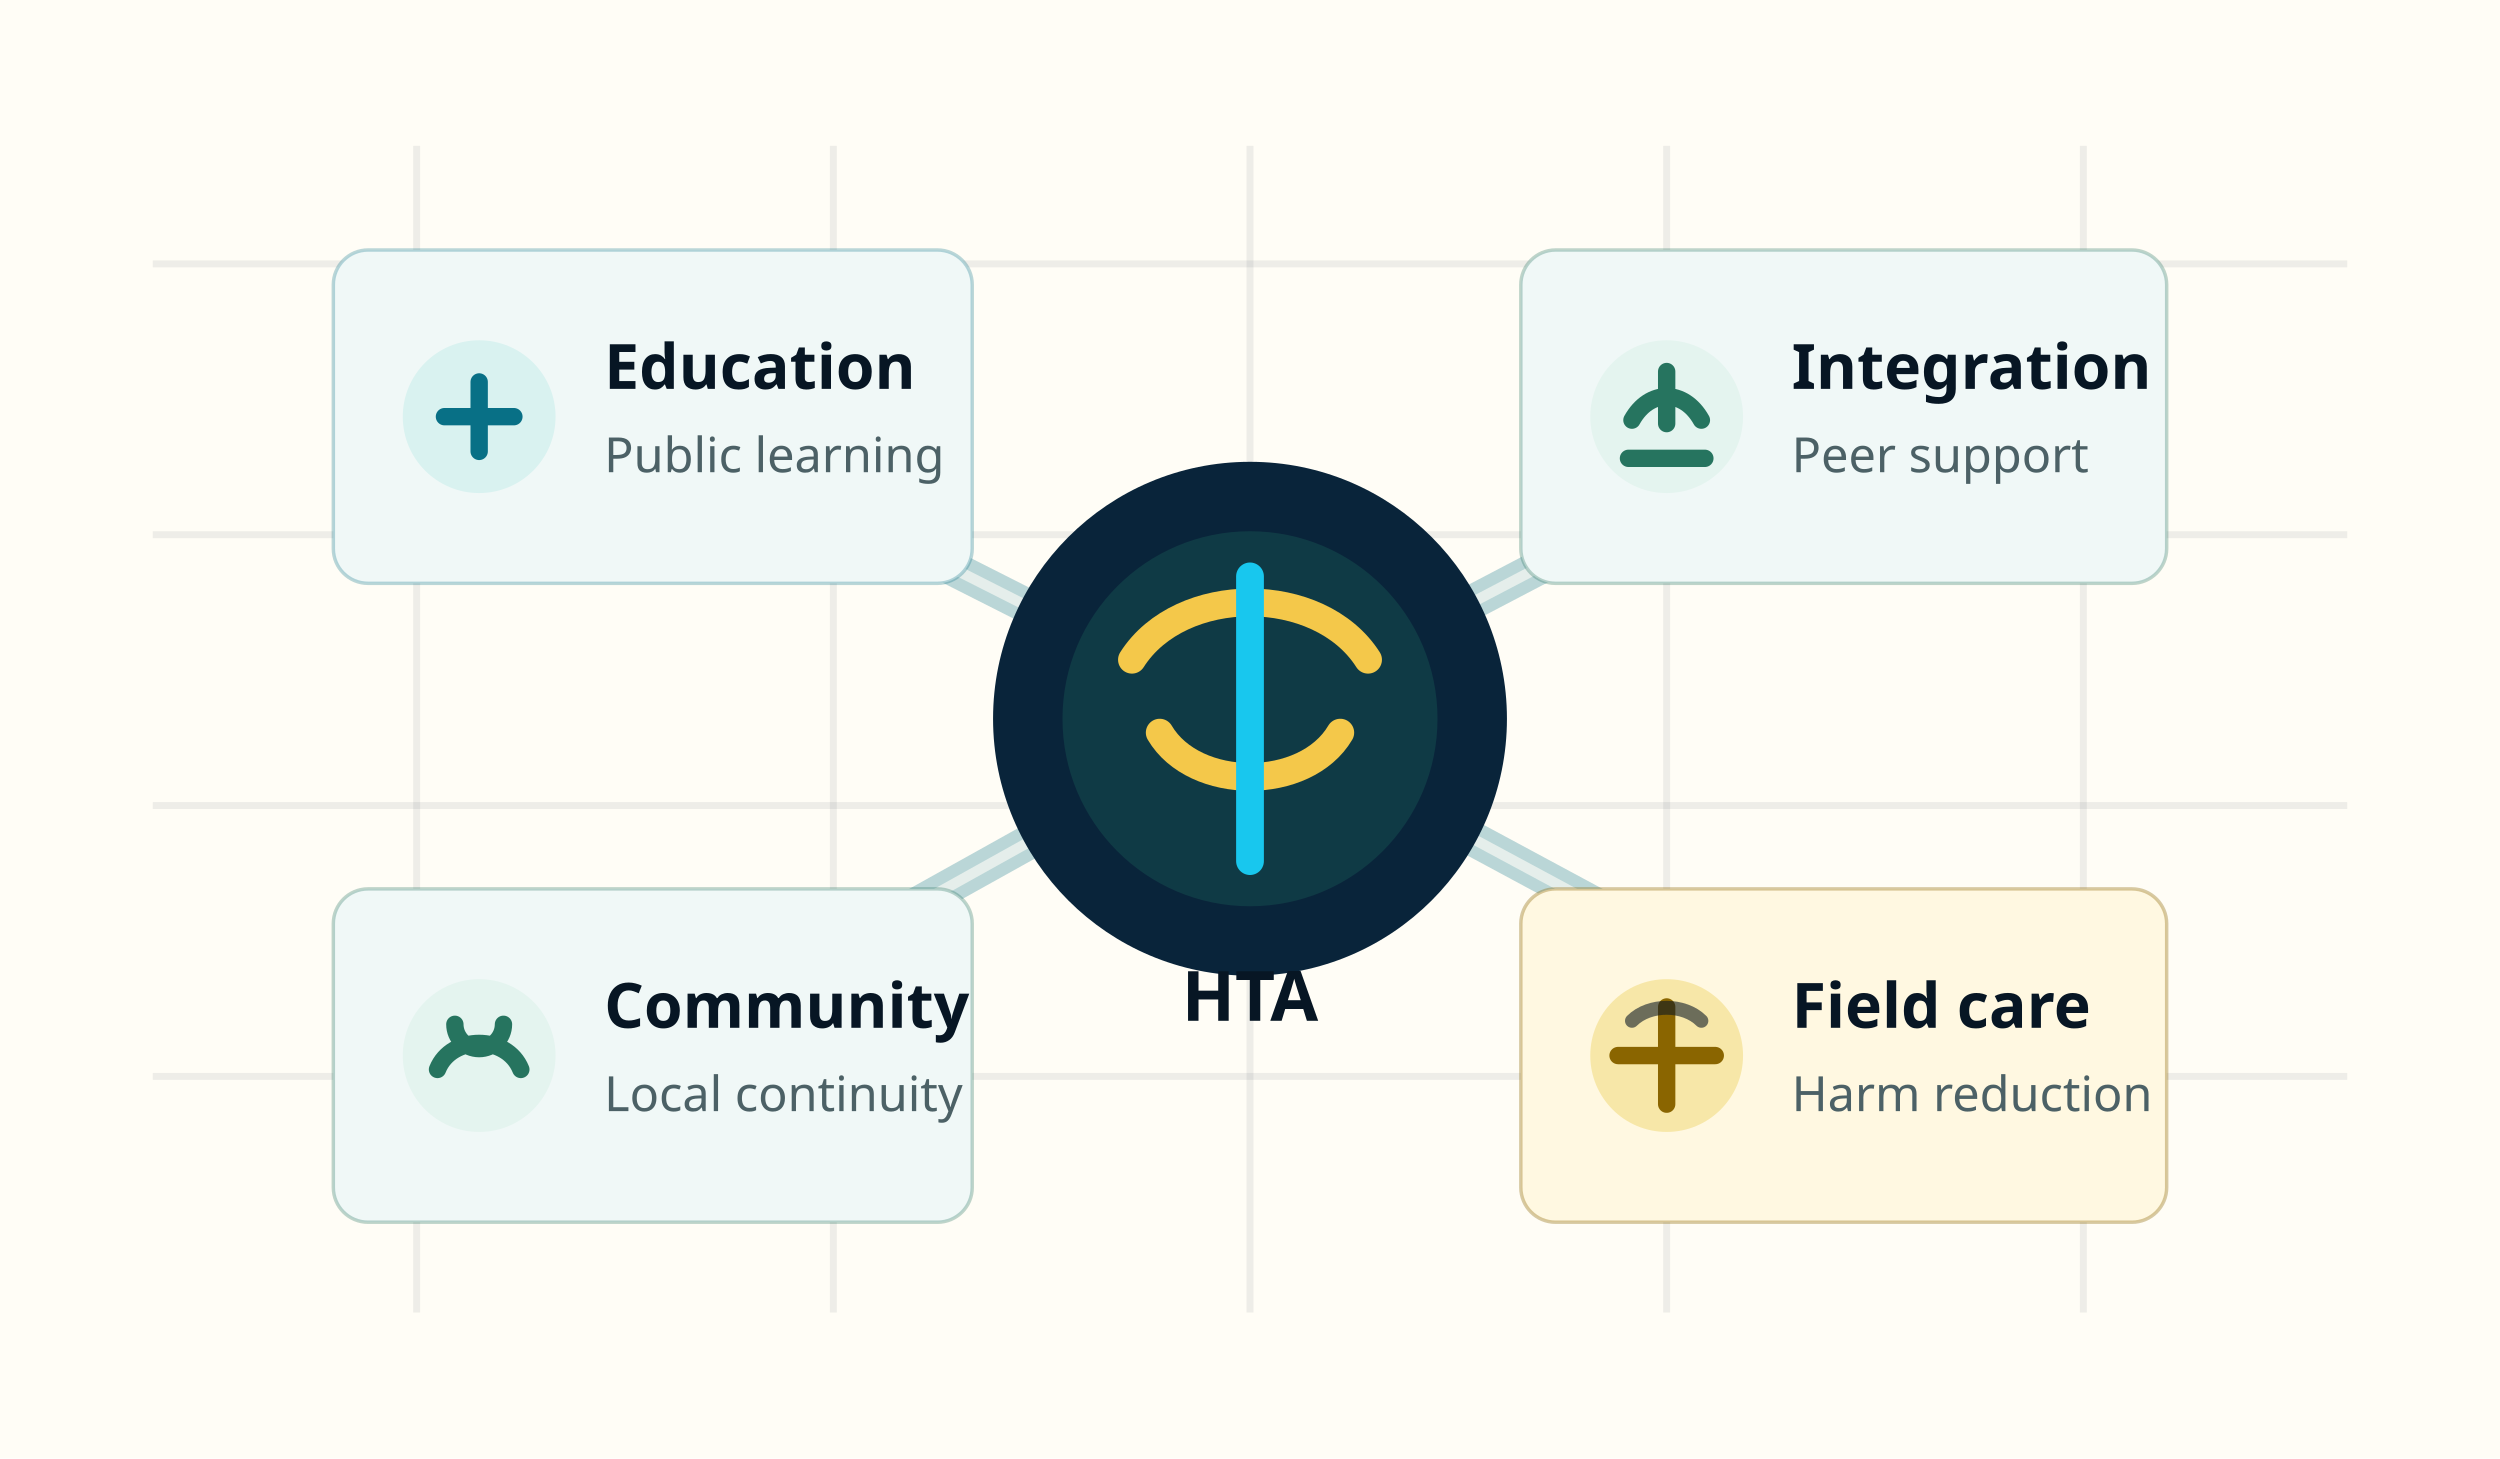
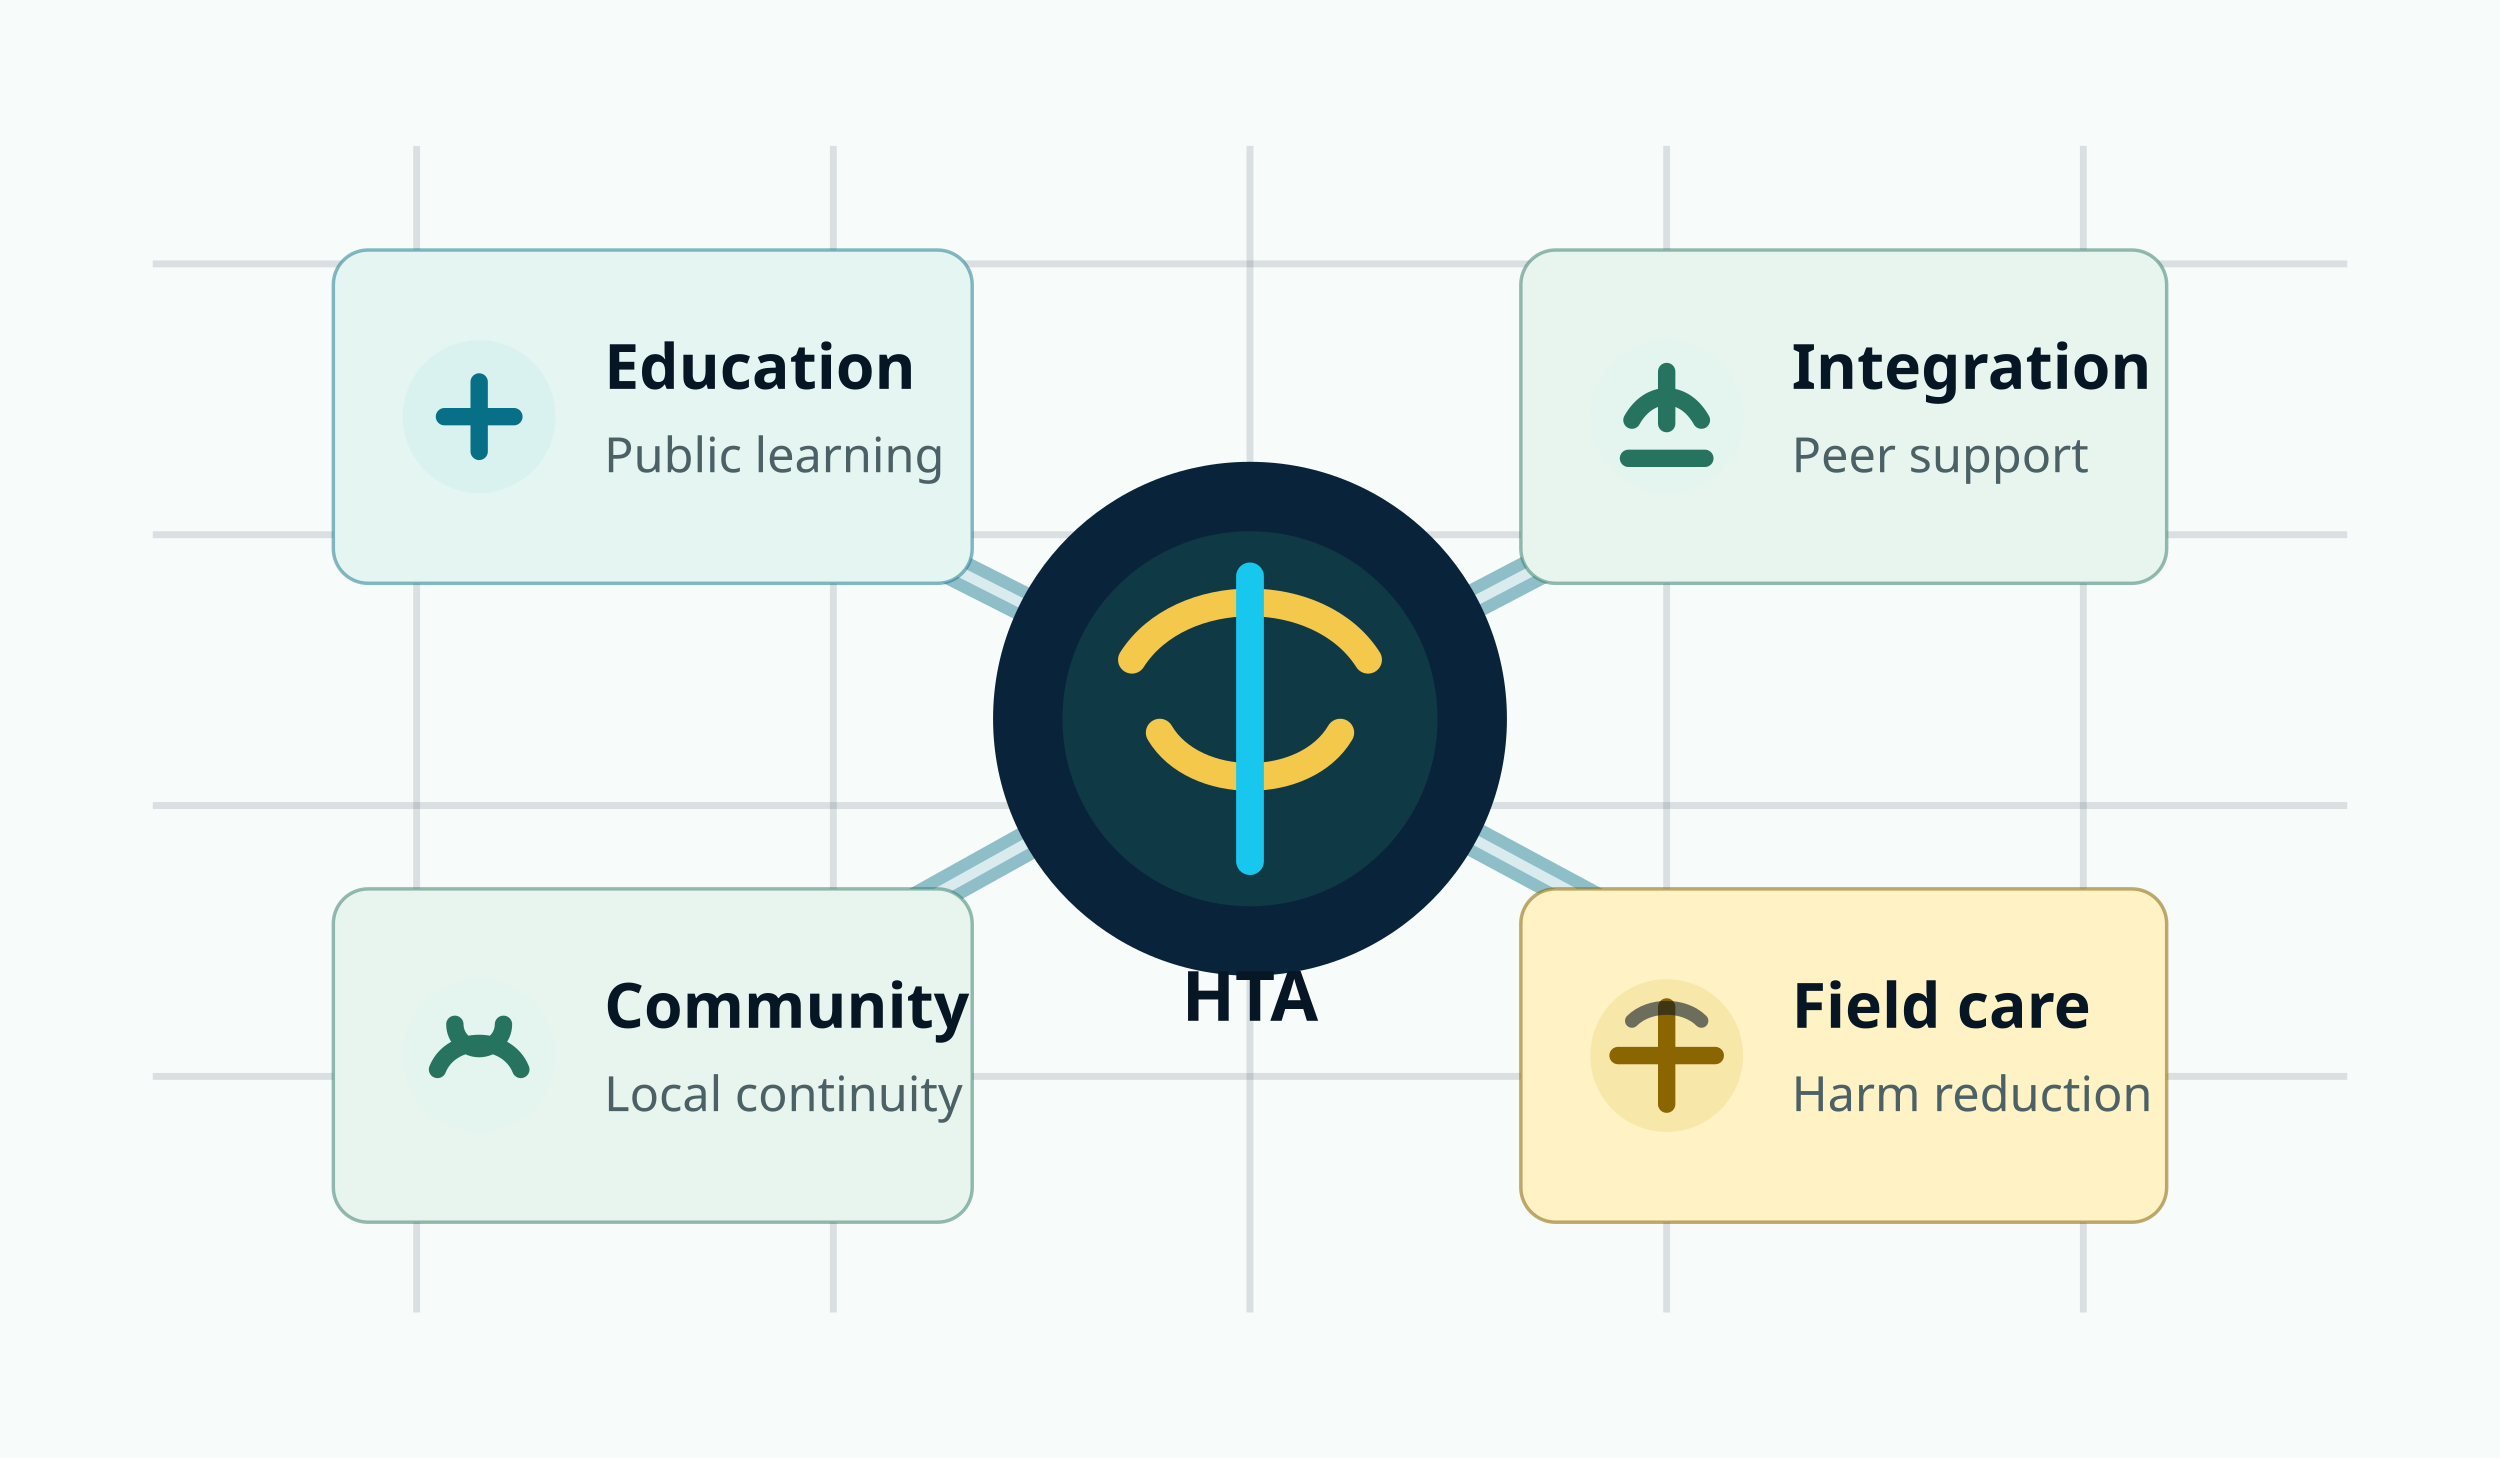
<svg xmlns="http://www.w3.org/2000/svg" viewBox="0 0 720 420" fill="none">
-   <rect width="720" height="420" fill="#FFFDF6" />
-   <path d="M44 76h632M44 154h632M44 232h632M44 310h632" stroke="#071624" stroke-opacity=".07" stroke-width="2" />
-   <path d="M120 42v336M240 42v336M360 42v336M480 42v336M600 42v336" stroke="#071624" stroke-opacity=".07" stroke-width="2" />
-   <path d="M360 207 188 120M360 207l168-88M360 207l182 98M360 207l-174 97" stroke="#087086" stroke-opacity=".28" stroke-width="10" stroke-linecap="round" />
-   <path d="M360 207 188 120M360 207l168-88M360 207l182 98M360 207l-174 97" stroke="#FFFDF6" stroke-opacity=".62" stroke-width="3" stroke-linecap="round" />
+   <rect width="720" height="420" fill="#F7FCFB" />
+   <path d="M44 76h632M44 154h632M44 232h632M44 310h632" stroke="#071624" stroke-opacity=".12" stroke-width="2" />
+   <path d="M120 42v336M240 42v336M360 42v336M480 42v336M600 42v336" stroke="#071624" stroke-opacity=".12" stroke-width="2" />
+   <path d="M360 207 188 120M360 207l168-88M360 207l182 98M360 207l-174 97" stroke="#087086" stroke-opacity=".44" stroke-width="10" stroke-linecap="round" />
+   <path d="M360 207 188 120M360 207l168-88M360 207l182 98M360 207l-174 97" stroke="#F7FCFB" stroke-opacity=".72" stroke-width="3" stroke-linecap="round" />
  <circle cx="360" cy="207" r="74" fill="#09243A" />
  <circle cx="360" cy="207" r="54" fill="#0F3A45" />
  <path d="M334 211c10 17 42 17 52 0M326 190c14-22 54-22 68 0" stroke="#F4C84A" stroke-width="8" stroke-linecap="round" />
  <path d="M360 166v82" stroke="#18C7EE" stroke-width="8" stroke-linecap="round" />
  <text x="360" y="294" text-anchor="middle" fill="#071624" font-family="Avenir Next, sans-serif" font-size="20" font-weight="700">
    HTA
  </text>
  <g>
-     <rect x="96" y="72" width="184" height="96" rx="10" fill="#F0F8F7" stroke="#087086" stroke-opacity=".28" />
+     <rect x="96" y="72" width="184" height="96" rx="10" fill="#E4F5F2" stroke="#087086" stroke-opacity=".48" />
    <circle cx="138" cy="120" r="22" fill="#D9F2F0" />
    <path d="M128 120h20M138 110v20" stroke="#087086" stroke-width="5" stroke-linecap="round" />
    <text x="174" y="112" fill="#071624" font-family="Avenir Next, sans-serif" font-size="18" font-weight="700">
      Education
    </text>
    <text x="174" y="136" fill="#4C6166" font-family="Avenir Next, sans-serif" font-size="14">Public learning</text>
  </g>
  <g>
-     <rect x="438" y="72" width="186" height="96" rx="10" fill="#F0F8F7" stroke="#26745F" stroke-opacity=".3" />
+     <rect x="438" y="72" width="186" height="96" rx="10" fill="#E8F5EF" stroke="#26745F" stroke-opacity=".48" />
    <circle cx="480" cy="120" r="22" fill="#E4F4EF" />
    <path d="M470 121c5-9 15-9 20 0M469 132h22M480 107v15" stroke="#26745F" stroke-width="5" stroke-linecap="round" />
    <text x="516" y="112" fill="#071624" font-family="Avenir Next, sans-serif" font-size="18" font-weight="700">
      Integration
    </text>
    <text x="516" y="136" fill="#4C6166" font-family="Avenir Next, sans-serif" font-size="14">Peer support</text>
  </g>
  <g>
-     <rect x="96" y="256" width="184" height="96" rx="10" fill="#F0F8F7" stroke="#26745F" stroke-opacity=".3" />
+     <rect x="96" y="256" width="184" height="96" rx="10" fill="#E8F5EF" stroke="#26745F" stroke-opacity=".48" />
    <circle cx="138" cy="304" r="22" fill="#E4F4EF" />
    <path d="M126 308c4-10 20-10 24 0M131 295a7 7 0 1 0 14 0" stroke="#26745F" stroke-width="5" stroke-linecap="round" />
    <text x="174" y="296" fill="#071624" font-family="Avenir Next, sans-serif" font-size="18" font-weight="700">
      Community
    </text>
    <text x="174" y="320" fill="#4C6166" font-family="Avenir Next, sans-serif" font-size="14">Local continuity</text>
  </g>
  <g>
-     <rect x="438" y="256" width="186" height="96" rx="10" fill="#FFF8E1" stroke="#8A6500" stroke-opacity=".34" />
+     <rect x="438" y="256" width="186" height="96" rx="10" fill="#FFF3C6" stroke="#8A6500" stroke-opacity=".54" />
    <circle cx="480" cy="304" r="22" fill="#F7E7A8" />
    <path d="M480 290v28M466 304h28" stroke="#8A6500" stroke-width="5" stroke-linecap="round" />
    <path d="M470 294c5-5 15-5 20 0" stroke="#071624" stroke-opacity=".58" stroke-width="4" stroke-linecap="round" />
    <text x="516" y="296" fill="#071624" font-family="Avenir Next, sans-serif" font-size="18" font-weight="700">
      Field care
    </text>
    <text x="516" y="320" fill="#4C6166" font-family="Avenir Next, sans-serif" font-size="14">Harm reduction</text>
  </g>
</svg>
